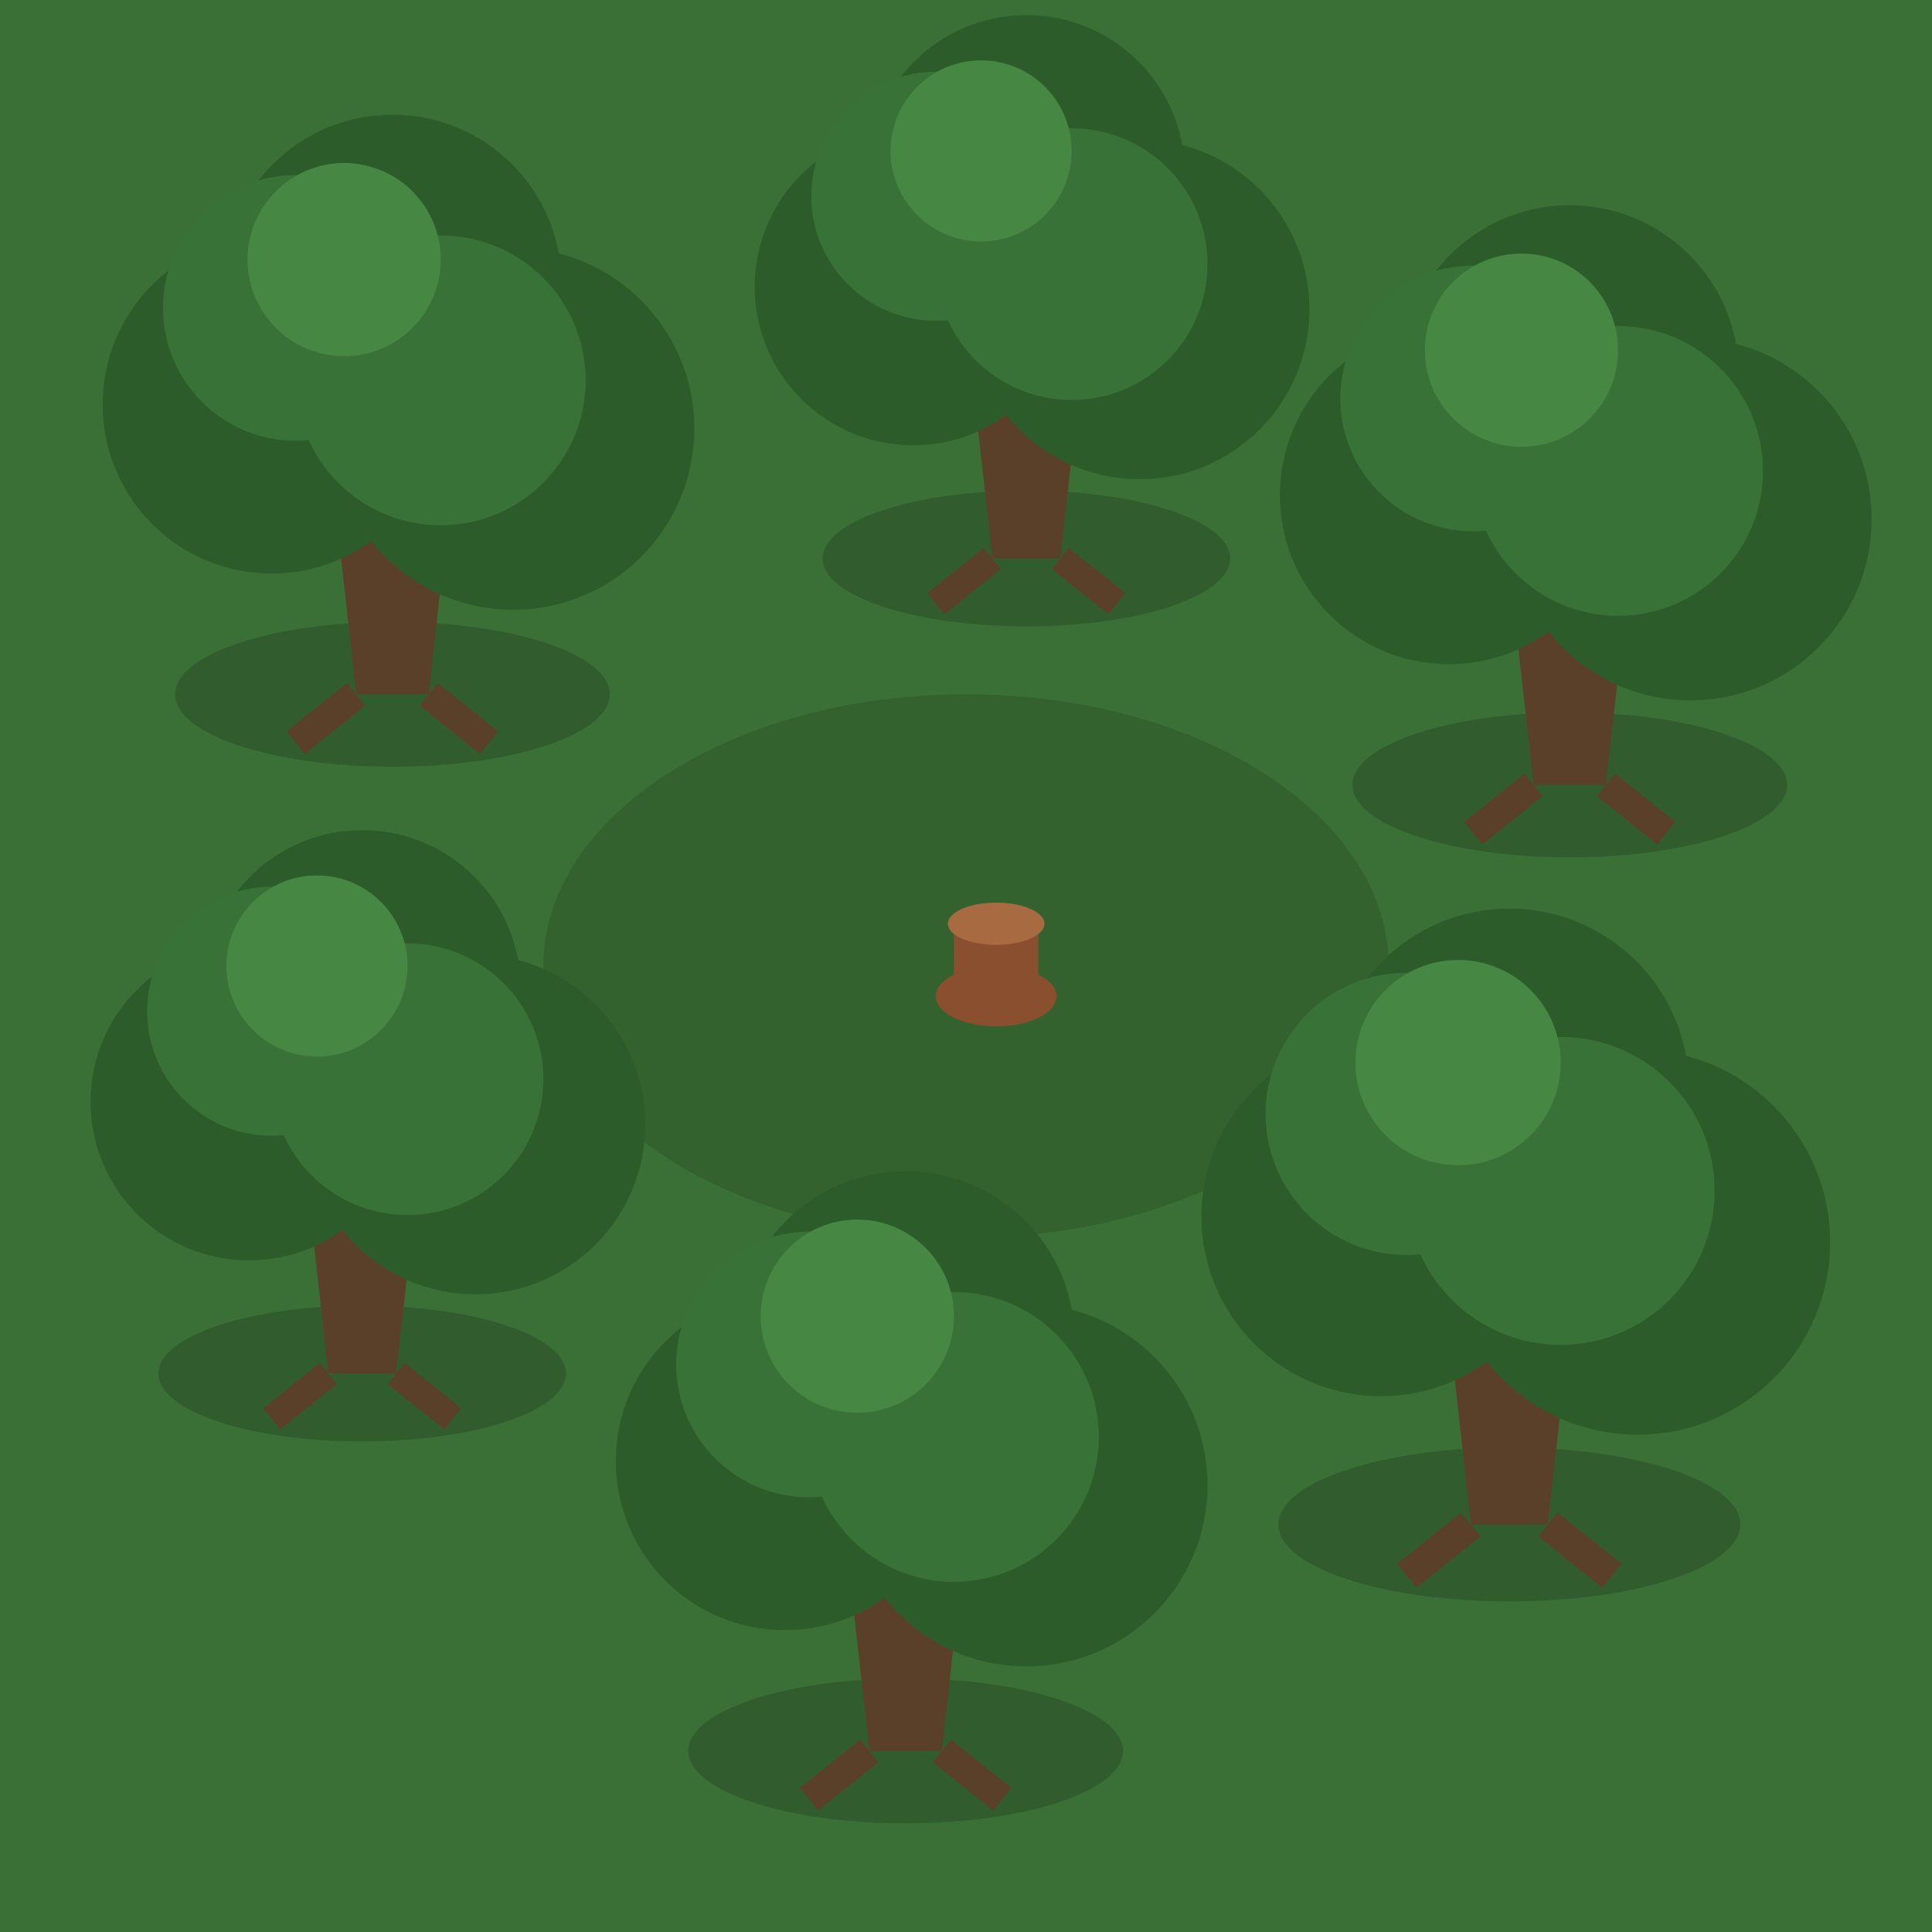
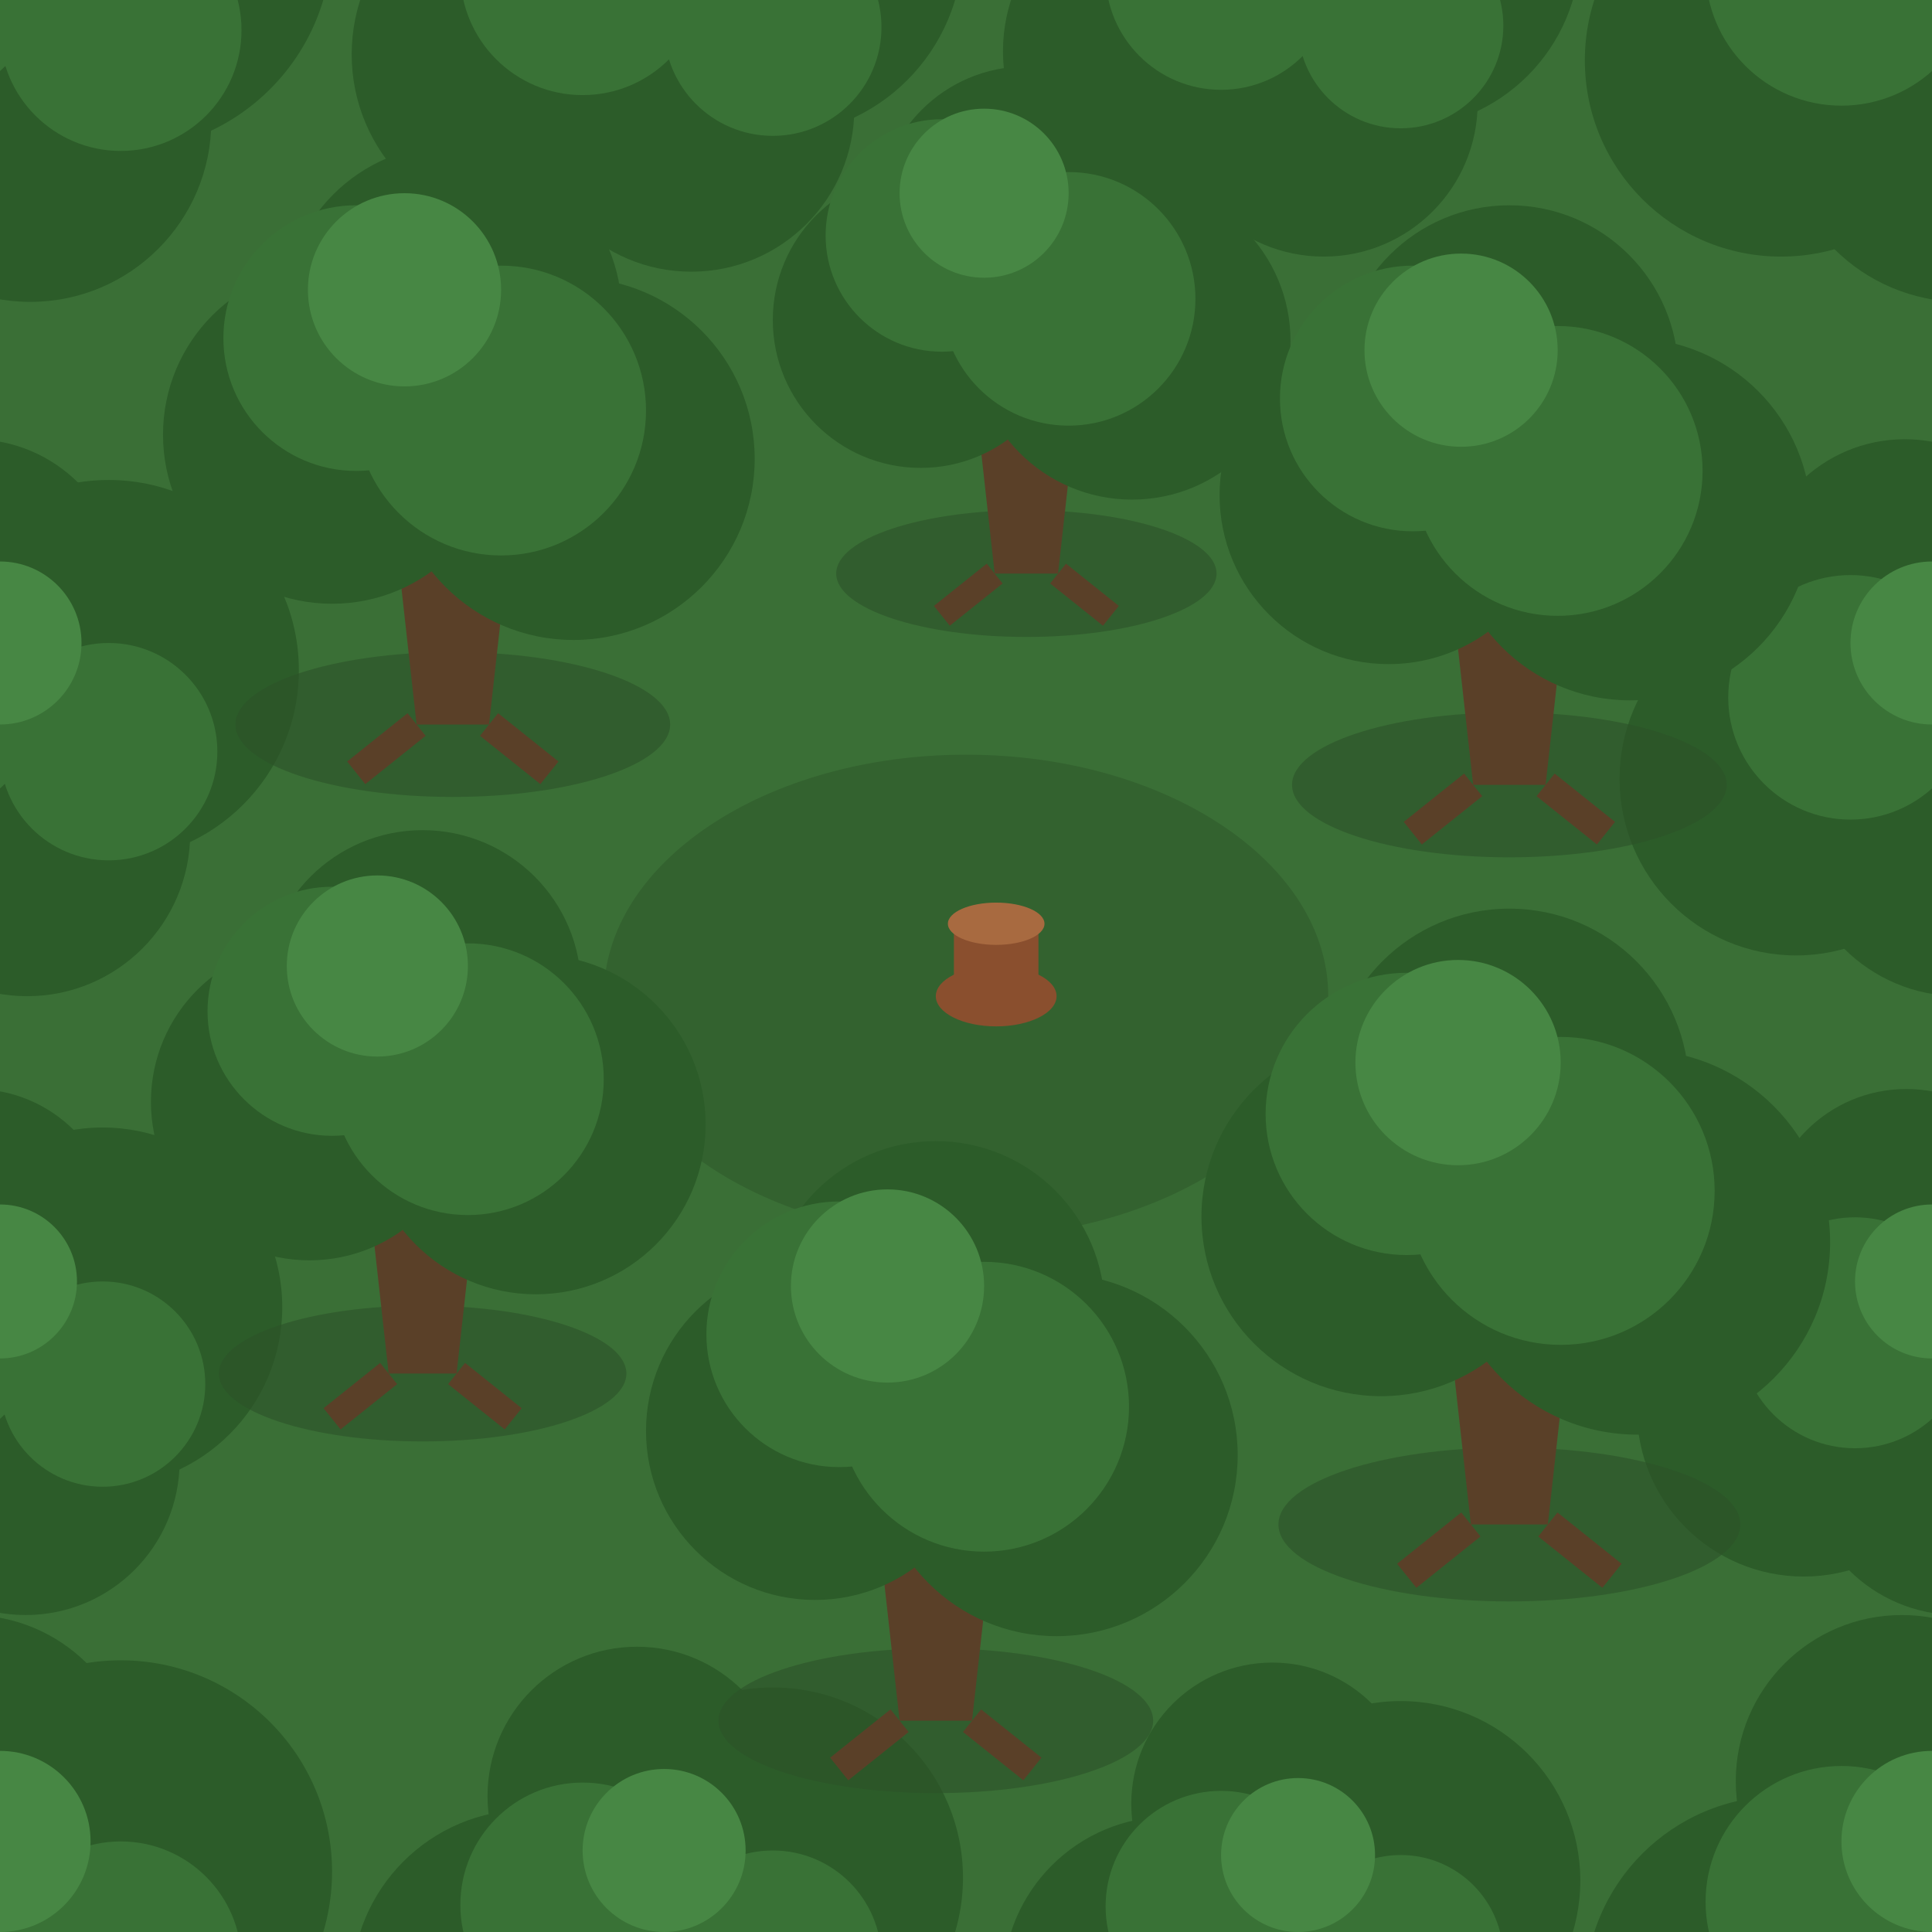
<svg xmlns="http://www.w3.org/2000/svg" viewBox="0 0 64 64">
  <defs>
    <g id="tr">
      <ellipse cx="0" cy="10" rx="9" ry="3" fill="#2b5228" opacity="0.6" />
      <path d="M-1.5 10 L-2.5 1 L2.5 1 L1.5 10 Z" fill="#5a4028" />
      <path d="M-1.5 10 L-4 12 M1.5 10 L4 12" stroke="#5a4028" stroke-width="1.2" fill="none" />
      <circle cx="-5" cy="-2" r="7" fill="#2c5c29" />
      <circle cx="5" cy="-1" r="7.5" fill="#2c5c29" />
      <circle cx="0" cy="-7" r="7" fill="#2c5c29" />
      <circle cx="-4" cy="-6" r="5.5" fill="#397236" />
      <circle cx="2" cy="-3" r="6" fill="#397236" />
      <circle cx="-2" cy="-8" r="4" fill="#478744" />
    </g>
+     <g id="ec">
+       <circle cx="-5" cy="2" r="6.5" fill="#2c5c29" />
+       <circle cx="4" cy="-2" r="7" fill="#2c5c29" />
+       <circle cx="-1" cy="-5" r="5.5" fill="#2c5c29" />
+       <circle cx="1" cy="4" r="6" fill="#2c5c29" />
+       <circle cx="-3" cy="-1" r="4.5" fill="#397236" />
+       <circle cx="4" cy="1" r="4" fill="#397236" />
+       <circle cx="0" cy="-3" r="3" fill="#478744" />
+     </g>
  </defs>
  <rect width="64" height="64" fill="#3a6f36" />
-   <ellipse cx="32" cy="32" rx="14" ry="9" fill="#33622f" />
+   <ellipse cx="32" cy="33" rx="12" ry="8" fill="#33622f" />
  <g fill="#8a4f2e">
    <ellipse cx="33" cy="33" rx="2" ry="1" />
    <path d="M31.6 33 L31.6 30.6 L34.4 30.6 L34.4 33 Z" />
  </g>
  <ellipse cx="33" cy="30.6" rx="1.6" ry="0.7" fill="#a86a40" />
-   <use href="#tr" transform="translate(13 15) scale(0.8)" />
-   <use href="#tr" transform="translate(34 11) scale(0.75)" />
-   <use href="#tr" transform="translate(52 18) scale(0.8)" />
-   <use href="#tr" transform="translate(12 38) scale(0.75)" />
+   <g>
+     <use href="#ec" transform="translate(0 0)" />
+     <use href="#ec" transform="translate(64 0)" />
+     <use href="#ec" transform="translate(0 64)" />
+     <use href="#ec" transform="translate(64 64)" />
+     <use href="#ec" transform="translate(0 24) scale(0.9)" />
+     <use href="#ec" transform="translate(64 24) scale(0.9)" />
+     <use href="#ec" transform="translate(0 45) scale(0.85)" />
+     <use href="#ec" transform="translate(64 45) scale(0.85)" />
+     <use href="#ec" transform="translate(22 0) scale(0.9)" />
+     <use href="#ec" transform="translate(22 64) scale(0.9)" />
+     <use href="#ec" transform="translate(43 0) scale(0.85)" />
+     <use href="#ec" transform="translate(43 64) scale(0.85)" />
+   </g>
+   <use href="#tr" transform="translate(15 16) scale(0.8)" />
+   <use href="#tr" transform="translate(34 12) scale(0.7)" />
+   <use href="#tr" transform="translate(50 18) scale(0.8)" />
+   <use href="#tr" transform="translate(14 38) scale(0.75)" />
  <use href="#tr" transform="translate(50 42) scale(0.85)" />
-   <use href="#tr" transform="translate(30 50) scale(0.8)" />
+   <use href="#tr" transform="translate(31 49) scale(0.8)" />
</svg>
